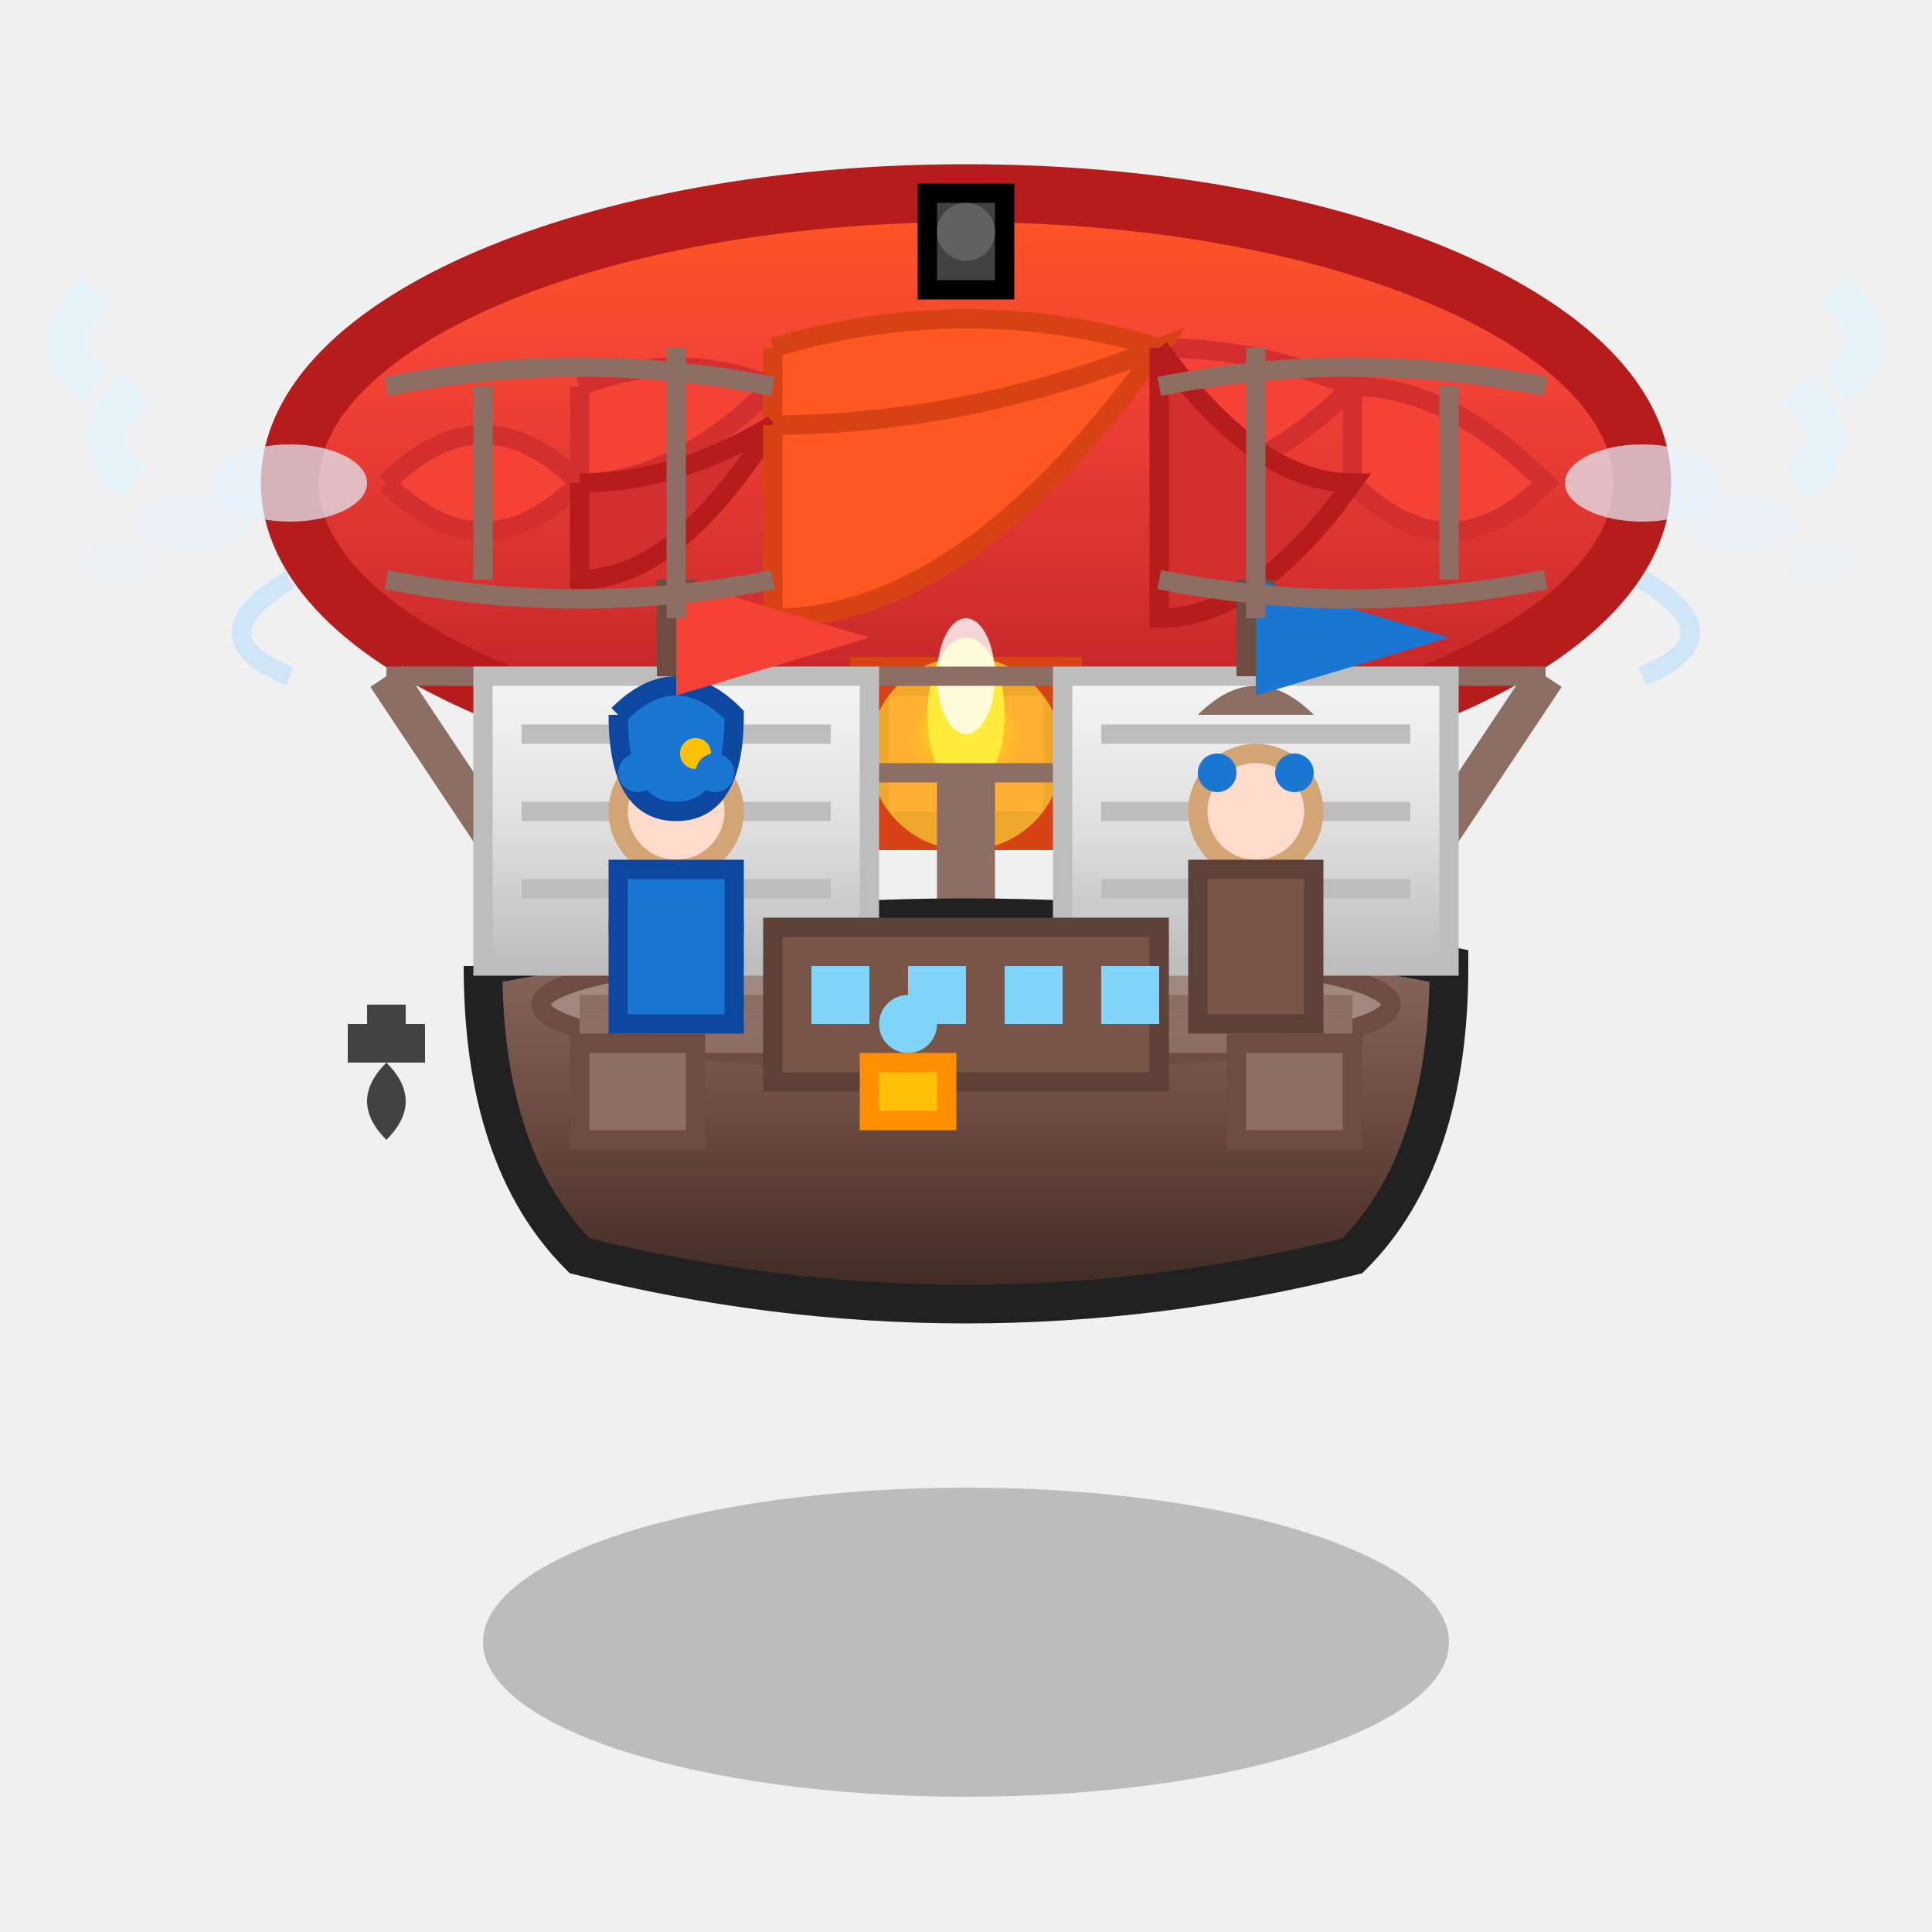
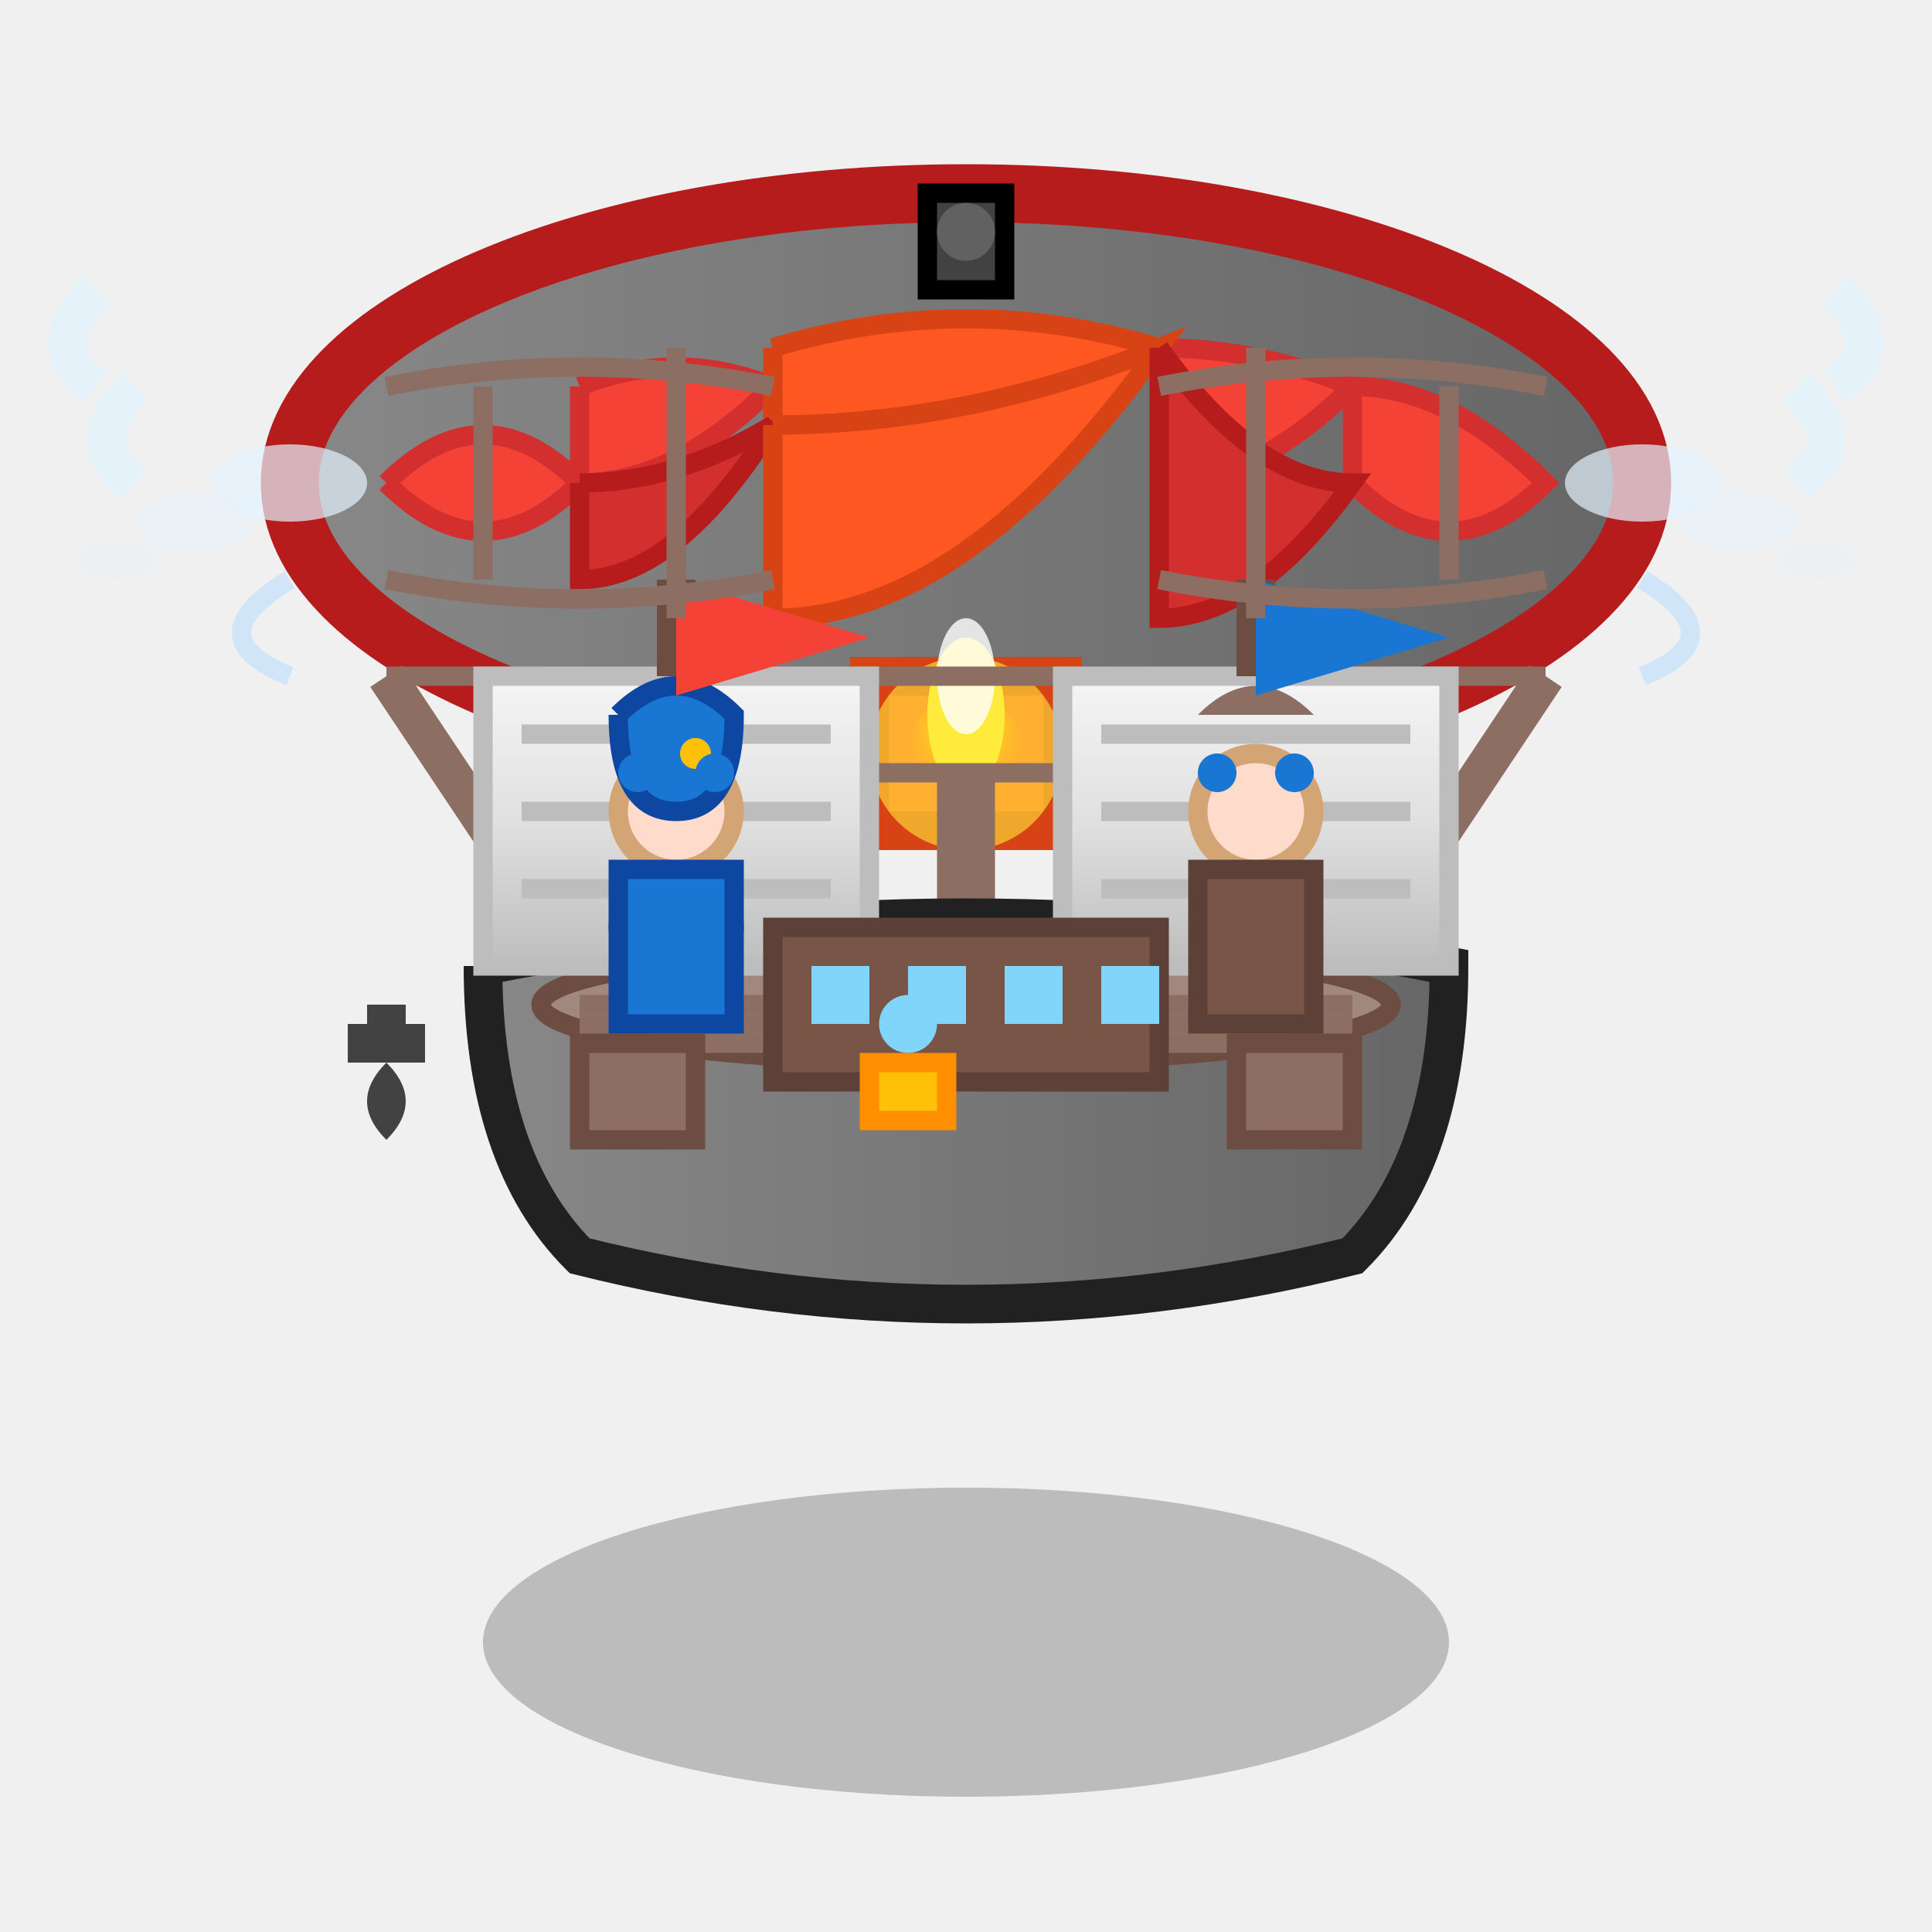
<svg xmlns="http://www.w3.org/2000/svg" viewBox="0 0 100 100">
  <defs>
+     <linearGradient id="playerColor">
+       <stop offset="0%" stop-color="#888888" />
+       <stop offset="100%" stop-color="#666666" />
+     </linearGradient>
    <linearGradient id="balloonGrad" x1="0%" y1="0%" x2="0%" y2="100%">
      <stop offset="0%" stop-color="#ff5722" />
      <stop offset="30%" stop-color="#f44336" />
      <stop offset="70%" stop-color="#d32f2f" />
      <stop offset="100%" stop-color="#b71c1c" />
    </linearGradient>
    <linearGradient id="gondolaGrad" x1="0%" y1="0%" x2="0%" y2="100%">
      <stop offset="0%" stop-color="#8d6e63" />
      <stop offset="50%" stop-color="#6d4c41" />
      <stop offset="100%" stop-color="#3e2723" />
    </linearGradient>
    <linearGradient id="sailGrad" x1="0%" y1="0%" x2="0%" y2="100%">
      <stop offset="0%" stop-color="#f5f5f5" />
      <stop offset="50%" stop-color="#e0e0e0" />
      <stop offset="100%" stop-color="#bdbdbd" />
    </linearGradient>
    <radialGradient id="gasGrad" cx="50%" cy="30%">
      <stop offset="0%" stop-color="#ffeb3b" />
      <stop offset="50%" stop-color="#ff9800" />
      <stop offset="100%" stop-color="#ff5722" />
    </radialGradient>
  </defs>
-   <ellipse cx="50" cy="25" rx="35" ry="15" fill="url(#balloonGrad)" stroke="#b71c1c" stroke-width="3" />
+   <ellipse cx="50" cy="25" rx="35" ry="15" fill="url(#playerColor)" stroke="#b71c1c" stroke-width="3" />
  <path d="M20 25 Q25 20 30 25 Q25 30 20 25" fill="#f44336" stroke="#d32f2f" stroke-width="1" />
  <path d="M30 20 Q35 18 40 20 Q35 25 30 25 Q30 20 30 20" fill="#f44336" stroke="#d32f2f" stroke-width="1" />
  <path d="M40 18 Q50 15 60 18 Q50 22 40 22 Q40 18 40 18" fill="#ff5722" stroke="#d84315" stroke-width="1" />
  <path d="M60 18 Q65 18 70 20 Q65 25 60 25 Q60 20 60 18" fill="#f44336" stroke="#d32f2f" stroke-width="1" />
  <path d="M70 20 Q75 20 80 25 Q75 30 70 25 Q70 20 70 20" fill="#f44336" stroke="#d32f2f" stroke-width="1" />
  <path d="M30 25 Q35 25 40 22 Q35 30 30 30 Q30 25 30 25" fill="#d32f2f" stroke="#b71c1c" stroke-width="1" />
  <path d="M40 22 Q50 22 60 18 Q50 32 40 32 Q40 22 40 22" fill="#ff5722" stroke="#d84315" stroke-width="1" />
  <path d="M60 18 Q65 25 70 25 Q65 32 60 32 Q60 25 60 18" fill="#d32f2f" stroke="#b71c1c" stroke-width="1" />
  <rect x="48" y="10" width="4" height="5" fill="#424242" stroke="#000" stroke-width="1" />
  <circle cx="50" cy="12" r="1.5" fill="#616161" />
  <rect x="45" y="35" width="10" height="8" fill="#ff5722" stroke="#d84315" stroke-width="2" />
  <circle cx="50" cy="39" r="3" fill="url(#gasGrad)" />
  <circle cx="50" cy="39" r="5" fill="#ffeb3b" opacity="0.6" />
  <ellipse cx="50" cy="37" rx="2" ry="4" fill="#ffeb3b" />
  <ellipse cx="50" cy="35" rx="1.5" ry="3" fill="#fff" opacity="0.8" />
  <line x1="20" y1="35" x2="30" y2="50" stroke="#8d6e63" stroke-width="2" />
  <line x1="35" y1="38" x2="40" y2="50" stroke="#8d6e63" stroke-width="2" />
  <line x1="50" y1="40" x2="50" y2="50" stroke="#8d6e63" stroke-width="3" />
  <line x1="65" y1="38" x2="60" y2="50" stroke="#8d6e63" stroke-width="2" />
  <line x1="80" y1="35" x2="70" y2="50" stroke="#8d6e63" stroke-width="2" />
  <line x1="20" y1="35" x2="80" y2="35" stroke="#8d6e63" stroke-width="1" />
  <line x1="25" y1="40" x2="75" y2="40" stroke="#8d6e63" stroke-width="1" />
-   <path d="M25 50 Q50 45 75 50 Q75 60 70 65 Q50 70 30 65 Q25 60 25 50" fill="url(#gondolaGrad)" stroke="#212121" stroke-width="2" />
+   <path d="M25 50 Q50 45 75 50 Q75 60 70 65 Q50 70 30 65 Q25 60 25 50" fill="url(#playerColor)" stroke="#212121" stroke-width="2" />
  <ellipse cx="50" cy="52" rx="22" ry="3" fill="#a1887f" stroke="#6d4c41" stroke-width="1" />
  <line x1="30" y1="52" x2="70" y2="52" stroke="#8d6e63" stroke-width="1" />
  <line x1="30" y1="53" x2="70" y2="53" stroke="#8d6e63" stroke-width="1" />
  <line x1="30" y1="54" x2="70" y2="54" stroke="#8d6e63" stroke-width="1" />
  <line x1="35" y1="35" x2="35" y2="52" stroke="#6d4c41" stroke-width="3" />
  <line x1="65" y1="35" x2="65" y2="52" stroke="#6d4c41" stroke-width="3" />
  <rect x="25" y="35" width="20" height="15" fill="url(#sailGrad)" stroke="#bdbdbd" stroke-width="1" />
  <rect x="55" y="35" width="20" height="15" fill="url(#sailGrad)" stroke="#bdbdbd" stroke-width="1" />
  <line x1="27" y1="38" x2="43" y2="38" stroke="#bdbdbd" stroke-width="1" />
  <line x1="27" y1="42" x2="43" y2="42" stroke="#bdbdbd" stroke-width="1" />
  <line x1="27" y1="46" x2="43" y2="46" stroke="#bdbdbd" stroke-width="1" />
  <line x1="57" y1="38" x2="73" y2="38" stroke="#bdbdbd" stroke-width="1" />
  <line x1="57" y1="42" x2="73" y2="42" stroke="#bdbdbd" stroke-width="1" />
  <line x1="57" y1="46" x2="73" y2="46" stroke="#bdbdbd" stroke-width="1" />
  <rect x="40" y="48" width="20" height="8" fill="#795548" stroke="#5d4037" stroke-width="1" />
  <rect x="42" y="50" width="3" height="3" fill="#81d4fa" />
  <rect x="47" y="50" width="3" height="3" fill="#81d4fa" />
  <rect x="52" y="50" width="3" height="3" fill="#81d4fa" />
  <rect x="57" y="50" width="3" height="3" fill="#81d4fa" />
  <circle cx="35" cy="48" r="3" fill="#8d6e63" stroke="#6d4c41" stroke-width="1" />
  <line x1="35" y1="45" x2="35" y2="51" stroke="#6d4c41" stroke-width="1" />
  <line x1="32" y1="48" x2="38" y2="48" stroke="#6d4c41" stroke-width="1" />
  <line x1="33" y1="46" x2="37" y2="50" stroke="#6d4c41" stroke-width="1" />
  <line x1="37" y1="46" x2="33" y2="50" stroke="#6d4c41" stroke-width="1" />
  <circle cx="35" cy="42" r="3" fill="#ffdbcb" stroke="#d4a574" stroke-width="1" />
  <path d="M32 37 Q35 34 38 37 Q38 42 35 42 Q32 42 32 37" fill="#1976d2" stroke="#0d47a1" stroke-width="1" />
  <circle cx="36" cy="39" r="0.8" fill="#ffc107" />
  <circle cx="33" cy="40" r="1" fill="#1976d2" />
  <circle cx="37" cy="40" r="1" fill="#1976d2" />
  <rect x="32" y="45" width="6" height="8" fill="#1976d2" stroke="#0d47a1" stroke-width="1" />
  <circle cx="65" cy="42" r="3" fill="#ffdbcb" stroke="#d4a574" stroke-width="1" />
  <path d="M62 37 Q65 34 68 37" fill="#8d6e63" />
  <circle cx="63" cy="40" r="1" fill="#1976d2" />
  <circle cx="67" cy="40" r="1" fill="#1976d2" />
  <rect x="62" y="45" width="6" height="8" fill="#795548" stroke="#5d4037" stroke-width="1" />
  <rect x="30" y="54" width="6" height="5" fill="#8d6e63" stroke="#6d4c41" stroke-width="1" />
  <rect x="64" y="54" width="6" height="5" fill="#8d6e63" stroke="#6d4c41" stroke-width="1" />
  <rect x="45" y="55" width="4" height="3" fill="#ffc107" stroke="#ff8f00" stroke-width="1" />
  <circle cx="47" cy="53" r="1.5" fill="#81d4fa" />
  <path d="M20 55 Q18 57 20 59 Q22 57 20 55" fill="#424242" />
  <line x1="20" y1="55" x2="20" y2="52" stroke="#424242" stroke-width="2" />
  <line x1="18" y1="54" x2="22" y2="54" stroke="#424242" stroke-width="2" />
  <ellipse cx="15" cy="25" rx="4" ry="2" fill="#e3f2fd" opacity="0.7" />
  <ellipse cx="10" cy="27" rx="3" ry="1.5" fill="#e3f2fd" opacity="0.5" />
  <ellipse cx="6" cy="29" rx="2" ry="1" fill="#e3f2fd" opacity="0.3" />
  <ellipse cx="85" cy="25" rx="4" ry="2" fill="#e3f2fd" opacity="0.7" />
  <ellipse cx="90" cy="27" rx="3" ry="1.5" fill="#e3f2fd" opacity="0.5" />
  <ellipse cx="94" cy="29" rx="2" ry="1" fill="#e3f2fd" opacity="0.3" />
  <path d="M5 20 Q2 18 5 15" stroke="#e3f2fd" stroke-width="2" fill="none" opacity="0.8" />
  <path d="M7 25 Q4 23 7 20" stroke="#e3f2fd" stroke-width="2" fill="none" opacity="0.8" />
  <path d="M95 20 Q98 18 95 15" stroke="#e3f2fd" stroke-width="2" fill="none" opacity="0.8" />
  <path d="M93 25 Q96 23 93 20" stroke="#e3f2fd" stroke-width="2" fill="none" opacity="0.8" />
  <path d="M15 35 Q10 33 15 30" stroke="#bbdefb" stroke-width="1" fill="none" opacity="0.6" />
  <path d="M85 35 Q90 33 85 30" stroke="#bbdefb" stroke-width="1" fill="none" opacity="0.6" />
  <line x1="35" y1="35" x2="35" y2="30" stroke="#6d4c41" stroke-width="2" />
  <polygon points="35,30 45,33 35,36" fill="#f44336" />
  <line x1="65" y1="35" x2="65" y2="30" stroke="#6d4c41" stroke-width="2" />
  <polygon points="65,30 75,33 65,36" fill="#1976d2" />
  <path d="M20 20 Q30 18 40 20" stroke="#8d6e63" stroke-width="1" fill="none" />
  <path d="M60 20 Q70 18 80 20" stroke="#8d6e63" stroke-width="1" fill="none" />
  <path d="M20 30 Q30 32 40 30" stroke="#8d6e63" stroke-width="1" fill="none" />
  <path d="M60 30 Q70 32 80 30" stroke="#8d6e63" stroke-width="1" fill="none" />
  <line x1="25" y1="20" x2="25" y2="30" stroke="#8d6e63" stroke-width="1" />
  <line x1="35" y1="18" x2="35" y2="32" stroke="#8d6e63" stroke-width="1" />
  <line x1="65" y1="18" x2="65" y2="32" stroke="#8d6e63" stroke-width="1" />
  <line x1="75" y1="20" x2="75" y2="30" stroke="#8d6e63" stroke-width="1" />
  <ellipse cx="50" cy="85" rx="25" ry="8" fill="#424242" opacity="0.3" />
</svg>
